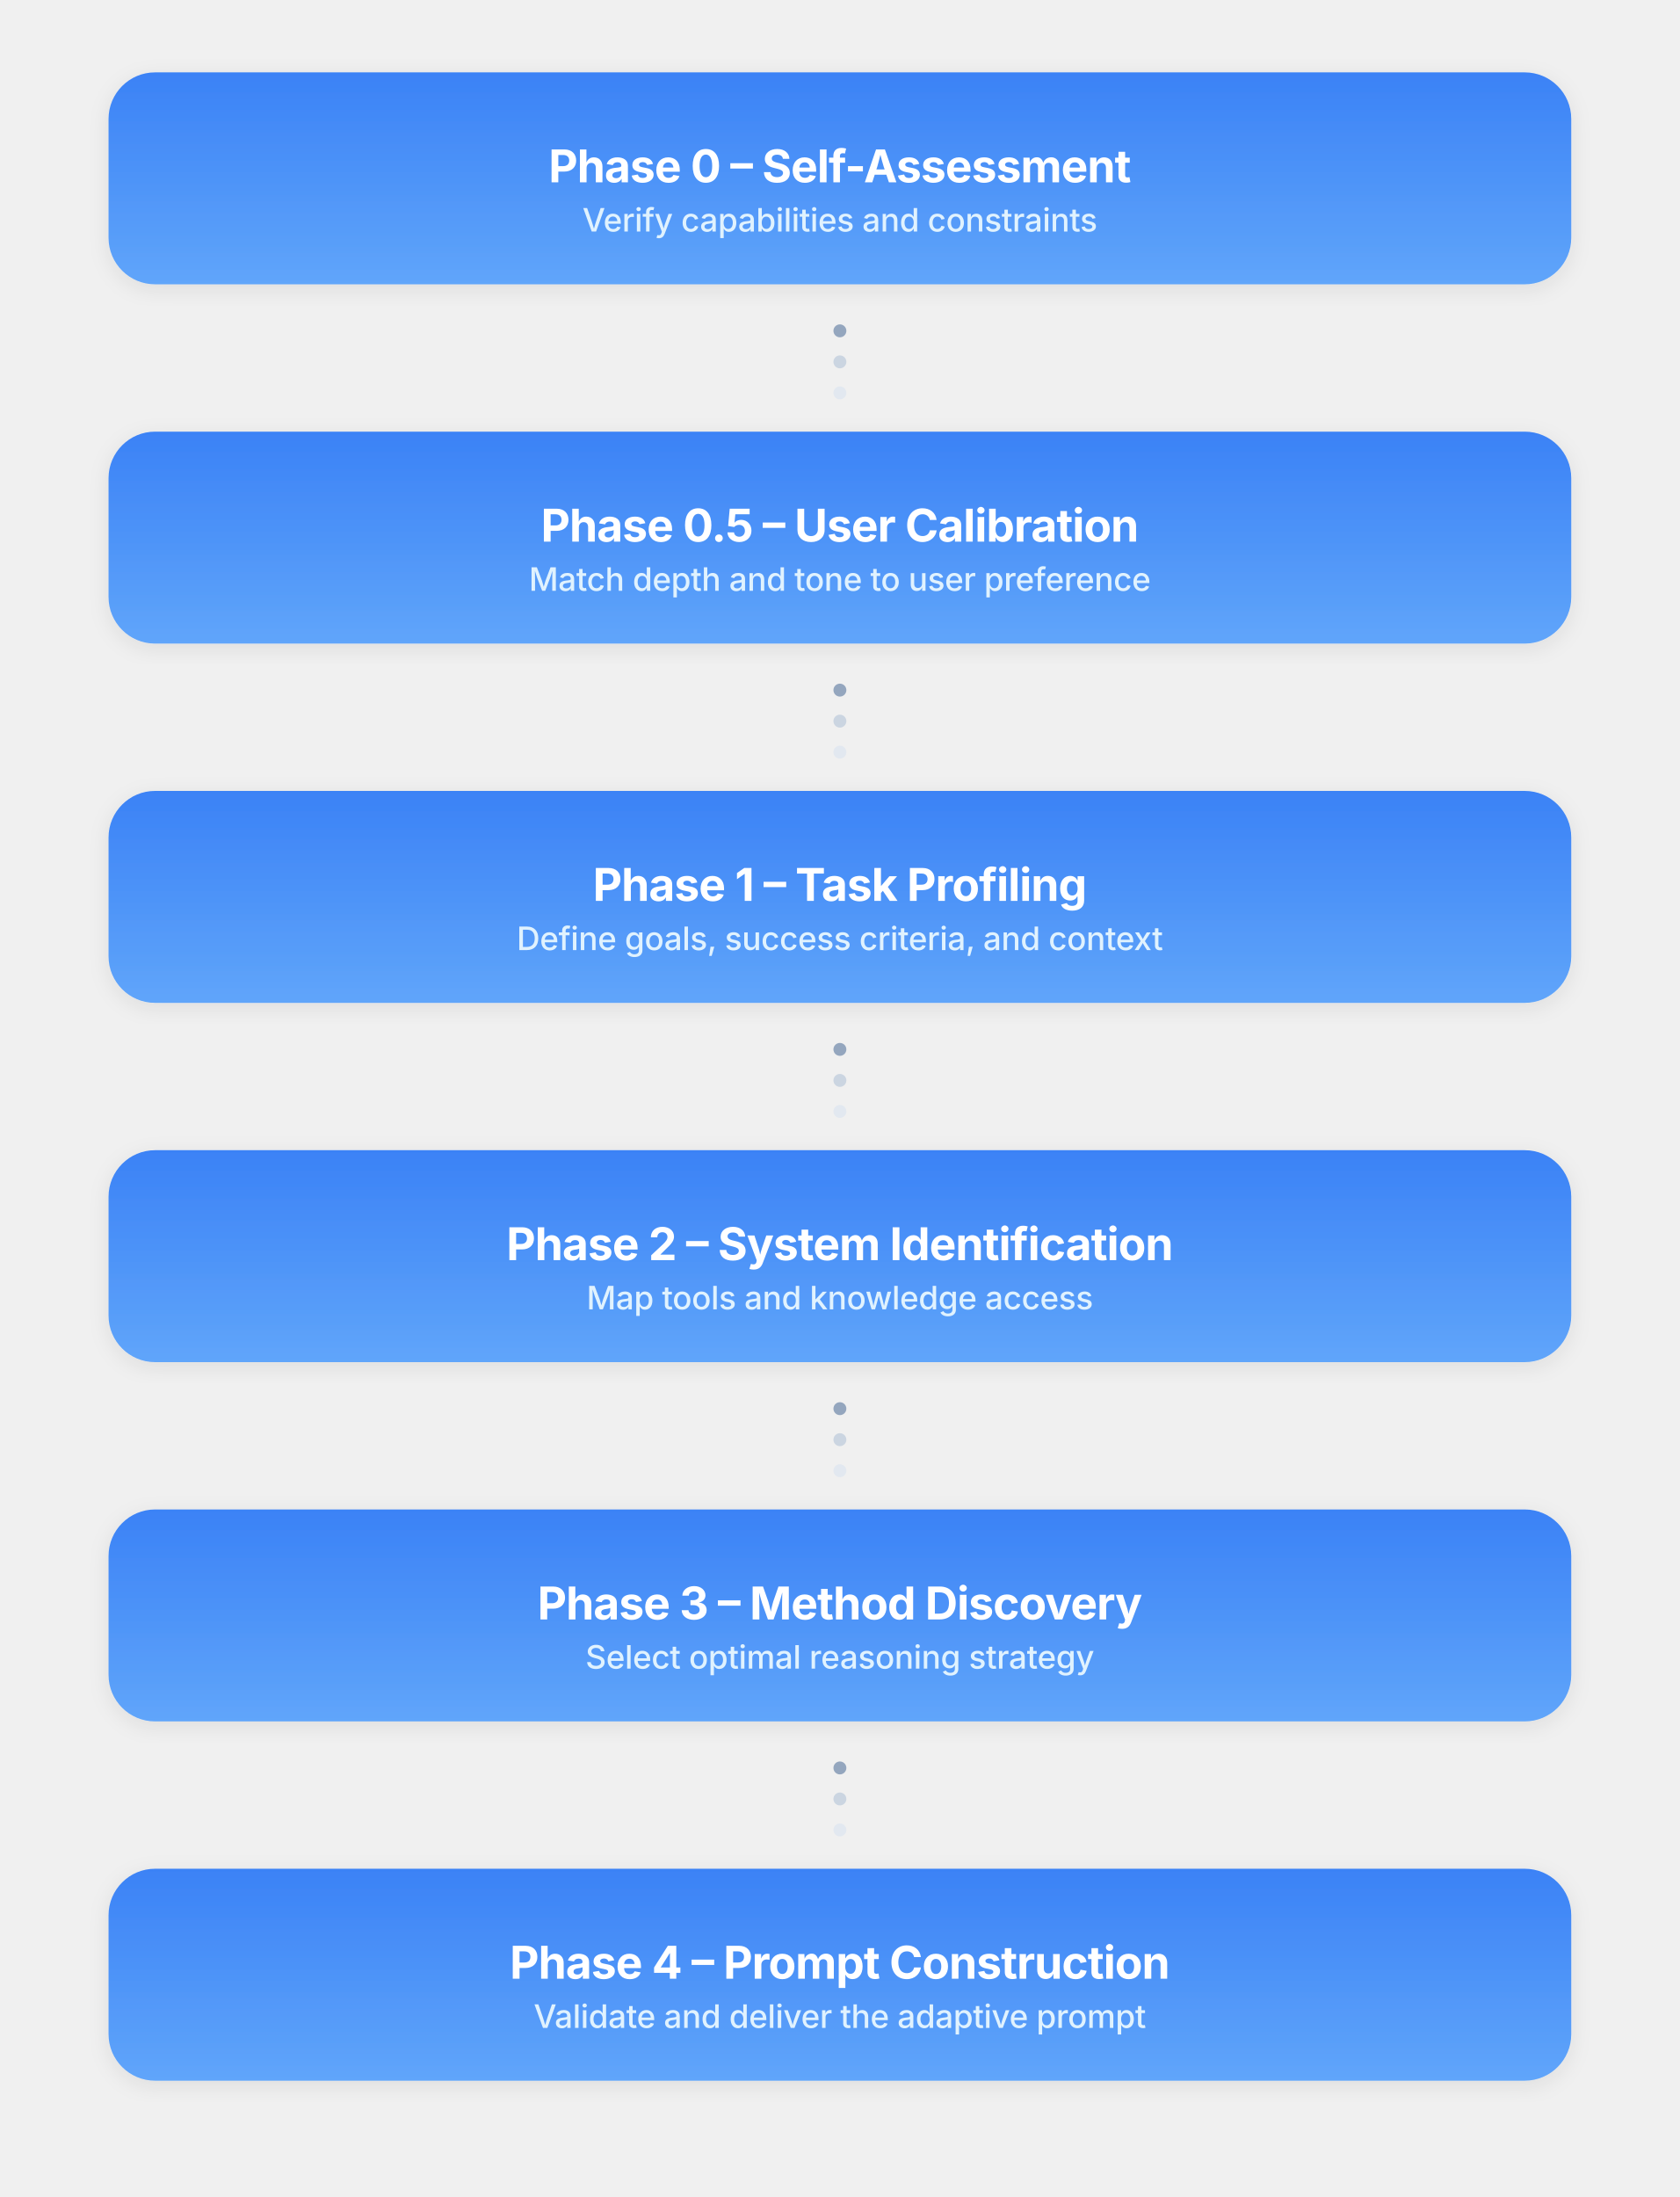
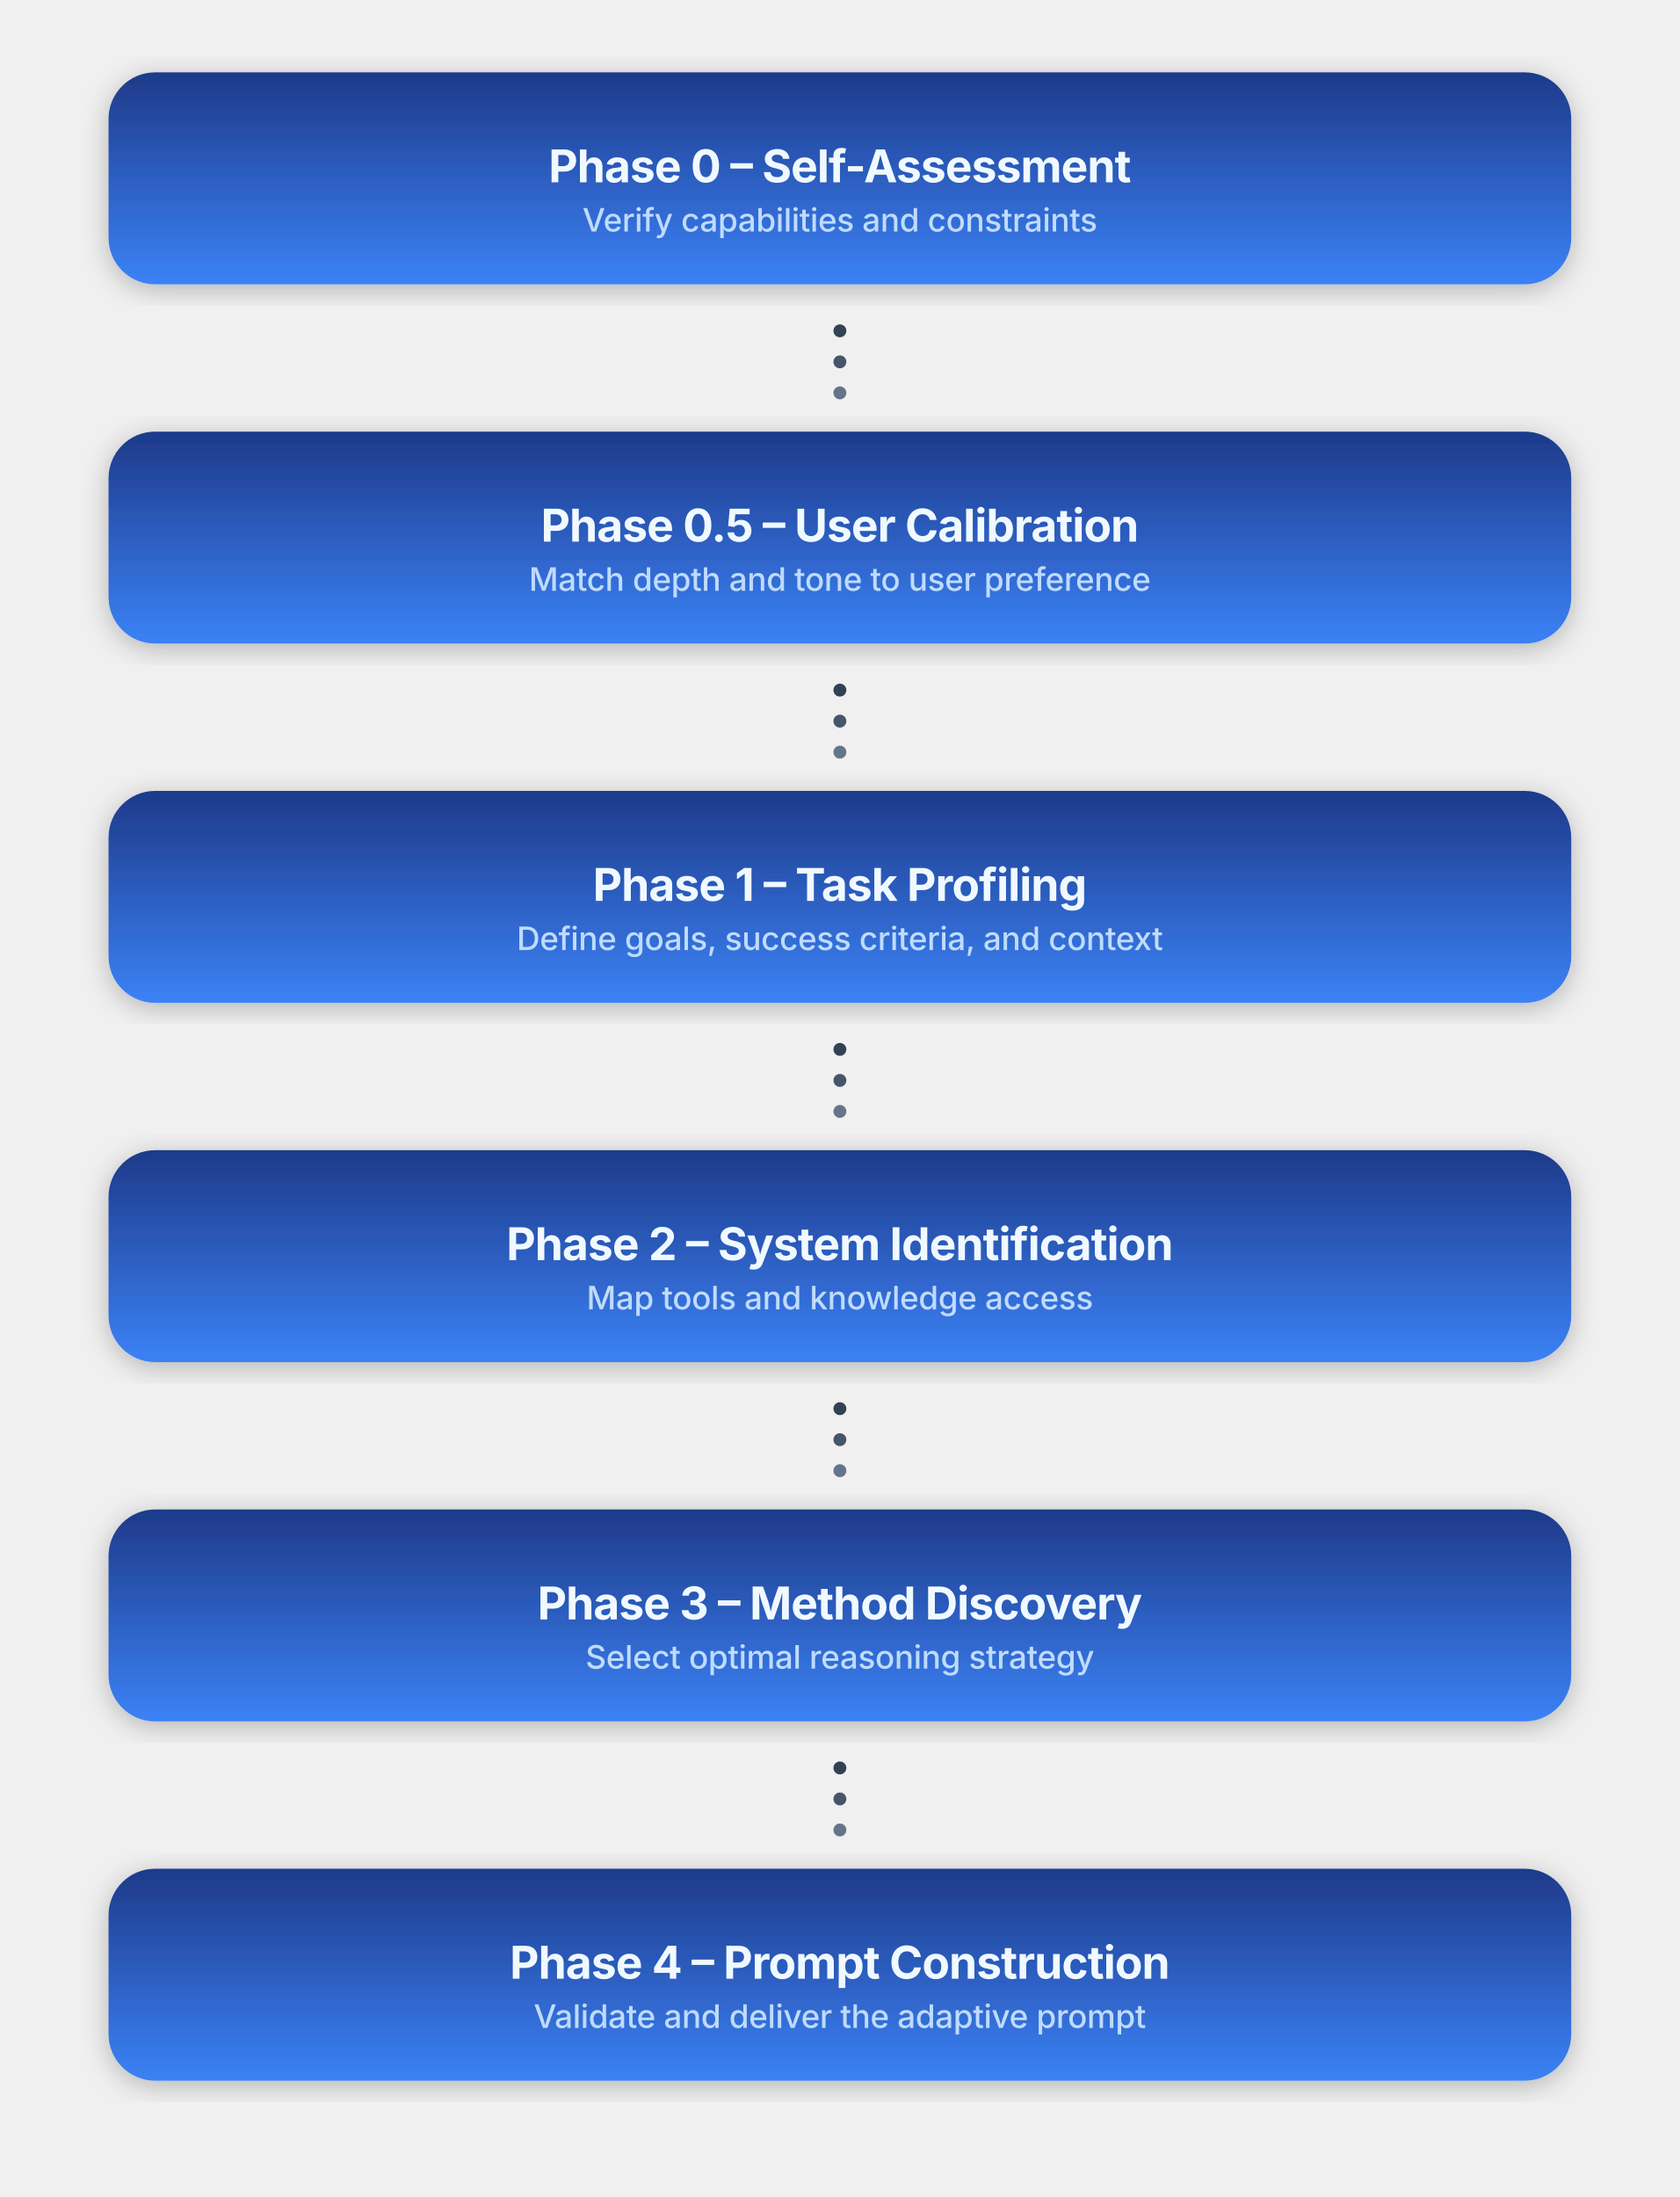
<svg xmlns="http://www.w3.org/2000/svg" width="650" height="850" viewBox="0 0 650 850">
  <defs>
-     <linearGradient id="phaseBlueLight" x1="0" y1="1" x2="0" y2="0">
-       <stop offset="0%" stop-color="#60A5FA" />
-       <stop offset="100%" stop-color="#3B82F6" />
+     <linearGradient id="phaseBlueDark" x1="0" y1="1" x2="0" y2="0">
+       <stop offset="0%" stop-color="#3B82F6" />
+       <stop offset="100%" stop-color="#1E3A8A" />
    </linearGradient>
-     <filter id="shadowLight">
-       <feDropShadow dx="0" dy="2" stdDeviation="4" flood-opacity="0.08" flood-color="#000" />
+     <filter id="shadowDark">
+       <feDropShadow dx="0" dy="2" stdDeviation="5" flood-opacity="0.25" flood-color="#000" />
    </filter>
  </defs>
  <g transform="translate(42,28)">
-     <rect width="566" height="82" rx="18" fill="url(#phaseBlueLight)" filter="url(#shadowLight)" />
+     <rect width="566" height="82" rx="18" fill="url(#phaseBlueDark)" filter="url(#shadowDark)" />
    <g font-family="Inter, system-ui, -apple-system, sans-serif" text-anchor="middle">
-       <text x="283" y="36" dominant-baseline="middle" font-weight="700" font-size="17.5" letter-spacing="-0.3" fill="#FFFFFF">Phase 0 – Self-Assessment</text>
-       <text x="283" y="57" dominant-baseline="middle" font-weight="500" font-size="12.5" letter-spacing="-0.1" fill="#E0F2FE">Verify capabilities and constraints</text>
+       <text x="283" y="36" dominant-baseline="middle" font-weight="700" font-size="17.5" letter-spacing="-0.3" fill="#F0F9FF">Phase 0 – Self-Assessment</text>
+       <text x="283" y="57" dominant-baseline="middle" font-weight="500" font-size="12.5" letter-spacing="-0.1" fill="#BFDBFE">Verify capabilities and constraints</text>
    </g>
  </g>
  <g>
-     <circle cx="325" cy="128" r="2.5" fill="#94A6BE" />
-     <circle cx="325" cy="140" r="2.5" fill="#CBD5E1" />
-     <circle cx="325" cy="152" r="2.5" fill="#E2E8F0" />
+     <circle cx="325" cy="128" r="2.5" fill="#334155" />
+     <circle cx="325" cy="140" r="2.5" fill="#475569" />
+     <circle cx="325" cy="152" r="2.5" fill="#64748B" />
  </g>
  <g transform="translate(42,167)">
-     <rect width="566" height="82" rx="18" fill="url(#phaseBlueLight)" filter="url(#shadowLight)" />
+     <rect width="566" height="82" rx="18" fill="url(#phaseBlueDark)" filter="url(#shadowDark)" />
    <g font-family="Inter, system-ui, -apple-system, sans-serif" text-anchor="middle">
-       <text x="283" y="36" dominant-baseline="middle" font-weight="700" font-size="17.5" letter-spacing="-0.3" fill="#FFFFFF">Phase 0.5 – User Calibration</text>
-       <text x="283" y="57" dominant-baseline="middle" font-weight="500" font-size="12.5" letter-spacing="-0.1" fill="#E0F2FE">Match depth and tone to user preference</text>
+       <text x="283" y="36" dominant-baseline="middle" font-weight="700" font-size="17.5" letter-spacing="-0.3" fill="#F0F9FF">Phase 0.5 – User Calibration</text>
+       <text x="283" y="57" dominant-baseline="middle" font-weight="500" font-size="12.5" letter-spacing="-0.1" fill="#BFDBFE">Match depth and tone to user preference</text>
    </g>
  </g>
  <g>
-     <circle cx="325" cy="267" r="2.5" fill="#94A6BE" />
-     <circle cx="325" cy="279" r="2.5" fill="#CBD5E1" />
-     <circle cx="325" cy="291" r="2.5" fill="#E2E8F0" />
+     <circle cx="325" cy="267" r="2.5" fill="#334155" />
+     <circle cx="325" cy="279" r="2.5" fill="#475569" />
+     <circle cx="325" cy="291" r="2.5" fill="#64748B" />
  </g>
  <g transform="translate(42,306)">
-     <rect width="566" height="82" rx="18" fill="url(#phaseBlueLight)" filter="url(#shadowLight)" />
+     <rect width="566" height="82" rx="18" fill="url(#phaseBlueDark)" filter="url(#shadowDark)" />
    <g font-family="Inter, system-ui, -apple-system, sans-serif" text-anchor="middle">
-       <text x="283" y="36" dominant-baseline="middle" font-weight="700" font-size="17.5" letter-spacing="-0.3" fill="#FFFFFF">Phase 1 – Task Profiling</text>
-       <text x="283" y="57" dominant-baseline="middle" font-weight="500" font-size="12.5" letter-spacing="-0.1" fill="#E0F2FE">Define goals, success criteria, and context</text>
+       <text x="283" y="36" dominant-baseline="middle" font-weight="700" font-size="17.5" letter-spacing="-0.3" fill="#F0F9FF">Phase 1 – Task Profiling</text>
+       <text x="283" y="57" dominant-baseline="middle" font-weight="500" font-size="12.5" letter-spacing="-0.1" fill="#BFDBFE">Define goals, success criteria, and context</text>
    </g>
  </g>
  <g>
-     <circle cx="325" cy="406" r="2.5" fill="#94A6BE" />
-     <circle cx="325" cy="418" r="2.5" fill="#CBD5E1" />
-     <circle cx="325" cy="430" r="2.5" fill="#E2E8F0" />
+     <circle cx="325" cy="406" r="2.5" fill="#334155" />
+     <circle cx="325" cy="418" r="2.5" fill="#475569" />
+     <circle cx="325" cy="430" r="2.5" fill="#64748B" />
  </g>
  <g transform="translate(42,445)">
-     <rect width="566" height="82" rx="18" fill="url(#phaseBlueLight)" filter="url(#shadowLight)" />
+     <rect width="566" height="82" rx="18" fill="url(#phaseBlueDark)" filter="url(#shadowDark)" />
    <g font-family="Inter, system-ui, -apple-system, sans-serif" text-anchor="middle">
-       <text x="283" y="36" dominant-baseline="middle" font-weight="700" font-size="17.5" letter-spacing="-0.3" fill="#FFFFFF">Phase 2 – System Identification</text>
-       <text x="283" y="57" dominant-baseline="middle" font-weight="500" font-size="12.5" letter-spacing="-0.1" fill="#E0F2FE">Map tools and knowledge access</text>
+       <text x="283" y="36" dominant-baseline="middle" font-weight="700" font-size="17.5" letter-spacing="-0.3" fill="#F0F9FF">Phase 2 – System Identification</text>
+       <text x="283" y="57" dominant-baseline="middle" font-weight="500" font-size="12.5" letter-spacing="-0.1" fill="#BFDBFE">Map tools and knowledge access</text>
    </g>
  </g>
  <g>
-     <circle cx="325" cy="545" r="2.5" fill="#94A6BE" />
-     <circle cx="325" cy="557" r="2.5" fill="#CBD5E1" />
-     <circle cx="325" cy="569" r="2.5" fill="#E2E8F0" />
+     <circle cx="325" cy="545" r="2.5" fill="#334155" />
+     <circle cx="325" cy="557" r="2.5" fill="#475569" />
+     <circle cx="325" cy="569" r="2.5" fill="#64748B" />
  </g>
  <g transform="translate(42,584)">
-     <rect width="566" height="82" rx="18" fill="url(#phaseBlueLight)" filter="url(#shadowLight)" />
+     <rect width="566" height="82" rx="18" fill="url(#phaseBlueDark)" filter="url(#shadowDark)" />
    <g font-family="Inter, system-ui, -apple-system, sans-serif" text-anchor="middle">
-       <text x="283" y="36" dominant-baseline="middle" font-weight="700" font-size="17.5" letter-spacing="-0.3" fill="#FFFFFF">Phase 3 – Method Discovery</text>
-       <text x="283" y="57" dominant-baseline="middle" font-weight="500" font-size="12.5" letter-spacing="-0.1" fill="#E0F2FE">Select optimal reasoning strategy</text>
+       <text x="283" y="36" dominant-baseline="middle" font-weight="700" font-size="17.5" letter-spacing="-0.3" fill="#F0F9FF">Phase 3 – Method Discovery</text>
+       <text x="283" y="57" dominant-baseline="middle" font-weight="500" font-size="12.5" letter-spacing="-0.1" fill="#BFDBFE">Select optimal reasoning strategy</text>
    </g>
  </g>
  <g>
-     <circle cx="325" cy="684" r="2.5" fill="#94A6BE" />
-     <circle cx="325" cy="696" r="2.5" fill="#CBD5E1" />
-     <circle cx="325" cy="708" r="2.5" fill="#E2E8F0" />
+     <circle cx="325" cy="684" r="2.5" fill="#334155" />
+     <circle cx="325" cy="696" r="2.5" fill="#475569" />
+     <circle cx="325" cy="708" r="2.5" fill="#64748B" />
  </g>
  <g transform="translate(42,723)">
-     <rect width="566" height="82" rx="18" fill="url(#phaseBlueLight)" filter="url(#shadowLight)" />
+     <rect width="566" height="82" rx="18" fill="url(#phaseBlueDark)" filter="url(#shadowDark)" />
    <g font-family="Inter, system-ui, -apple-system, sans-serif" text-anchor="middle">
-       <text x="283" y="36" dominant-baseline="middle" font-weight="700" font-size="17.5" letter-spacing="-0.3" fill="#FFFFFF">Phase 4 – Prompt Construction</text>
-       <text x="283" y="57" dominant-baseline="middle" font-weight="500" font-size="12.5" letter-spacing="-0.1" fill="#E0F2FE">Validate and deliver the adaptive prompt</text>
+       <text x="283" y="36" dominant-baseline="middle" font-weight="700" font-size="17.5" letter-spacing="-0.3" fill="#F0F9FF">Phase 4 – Prompt Construction</text>
+       <text x="283" y="57" dominant-baseline="middle" font-weight="500" font-size="12.5" letter-spacing="-0.1" fill="#BFDBFE">Validate and deliver the adaptive prompt</text>
    </g>
  </g>
</svg>
